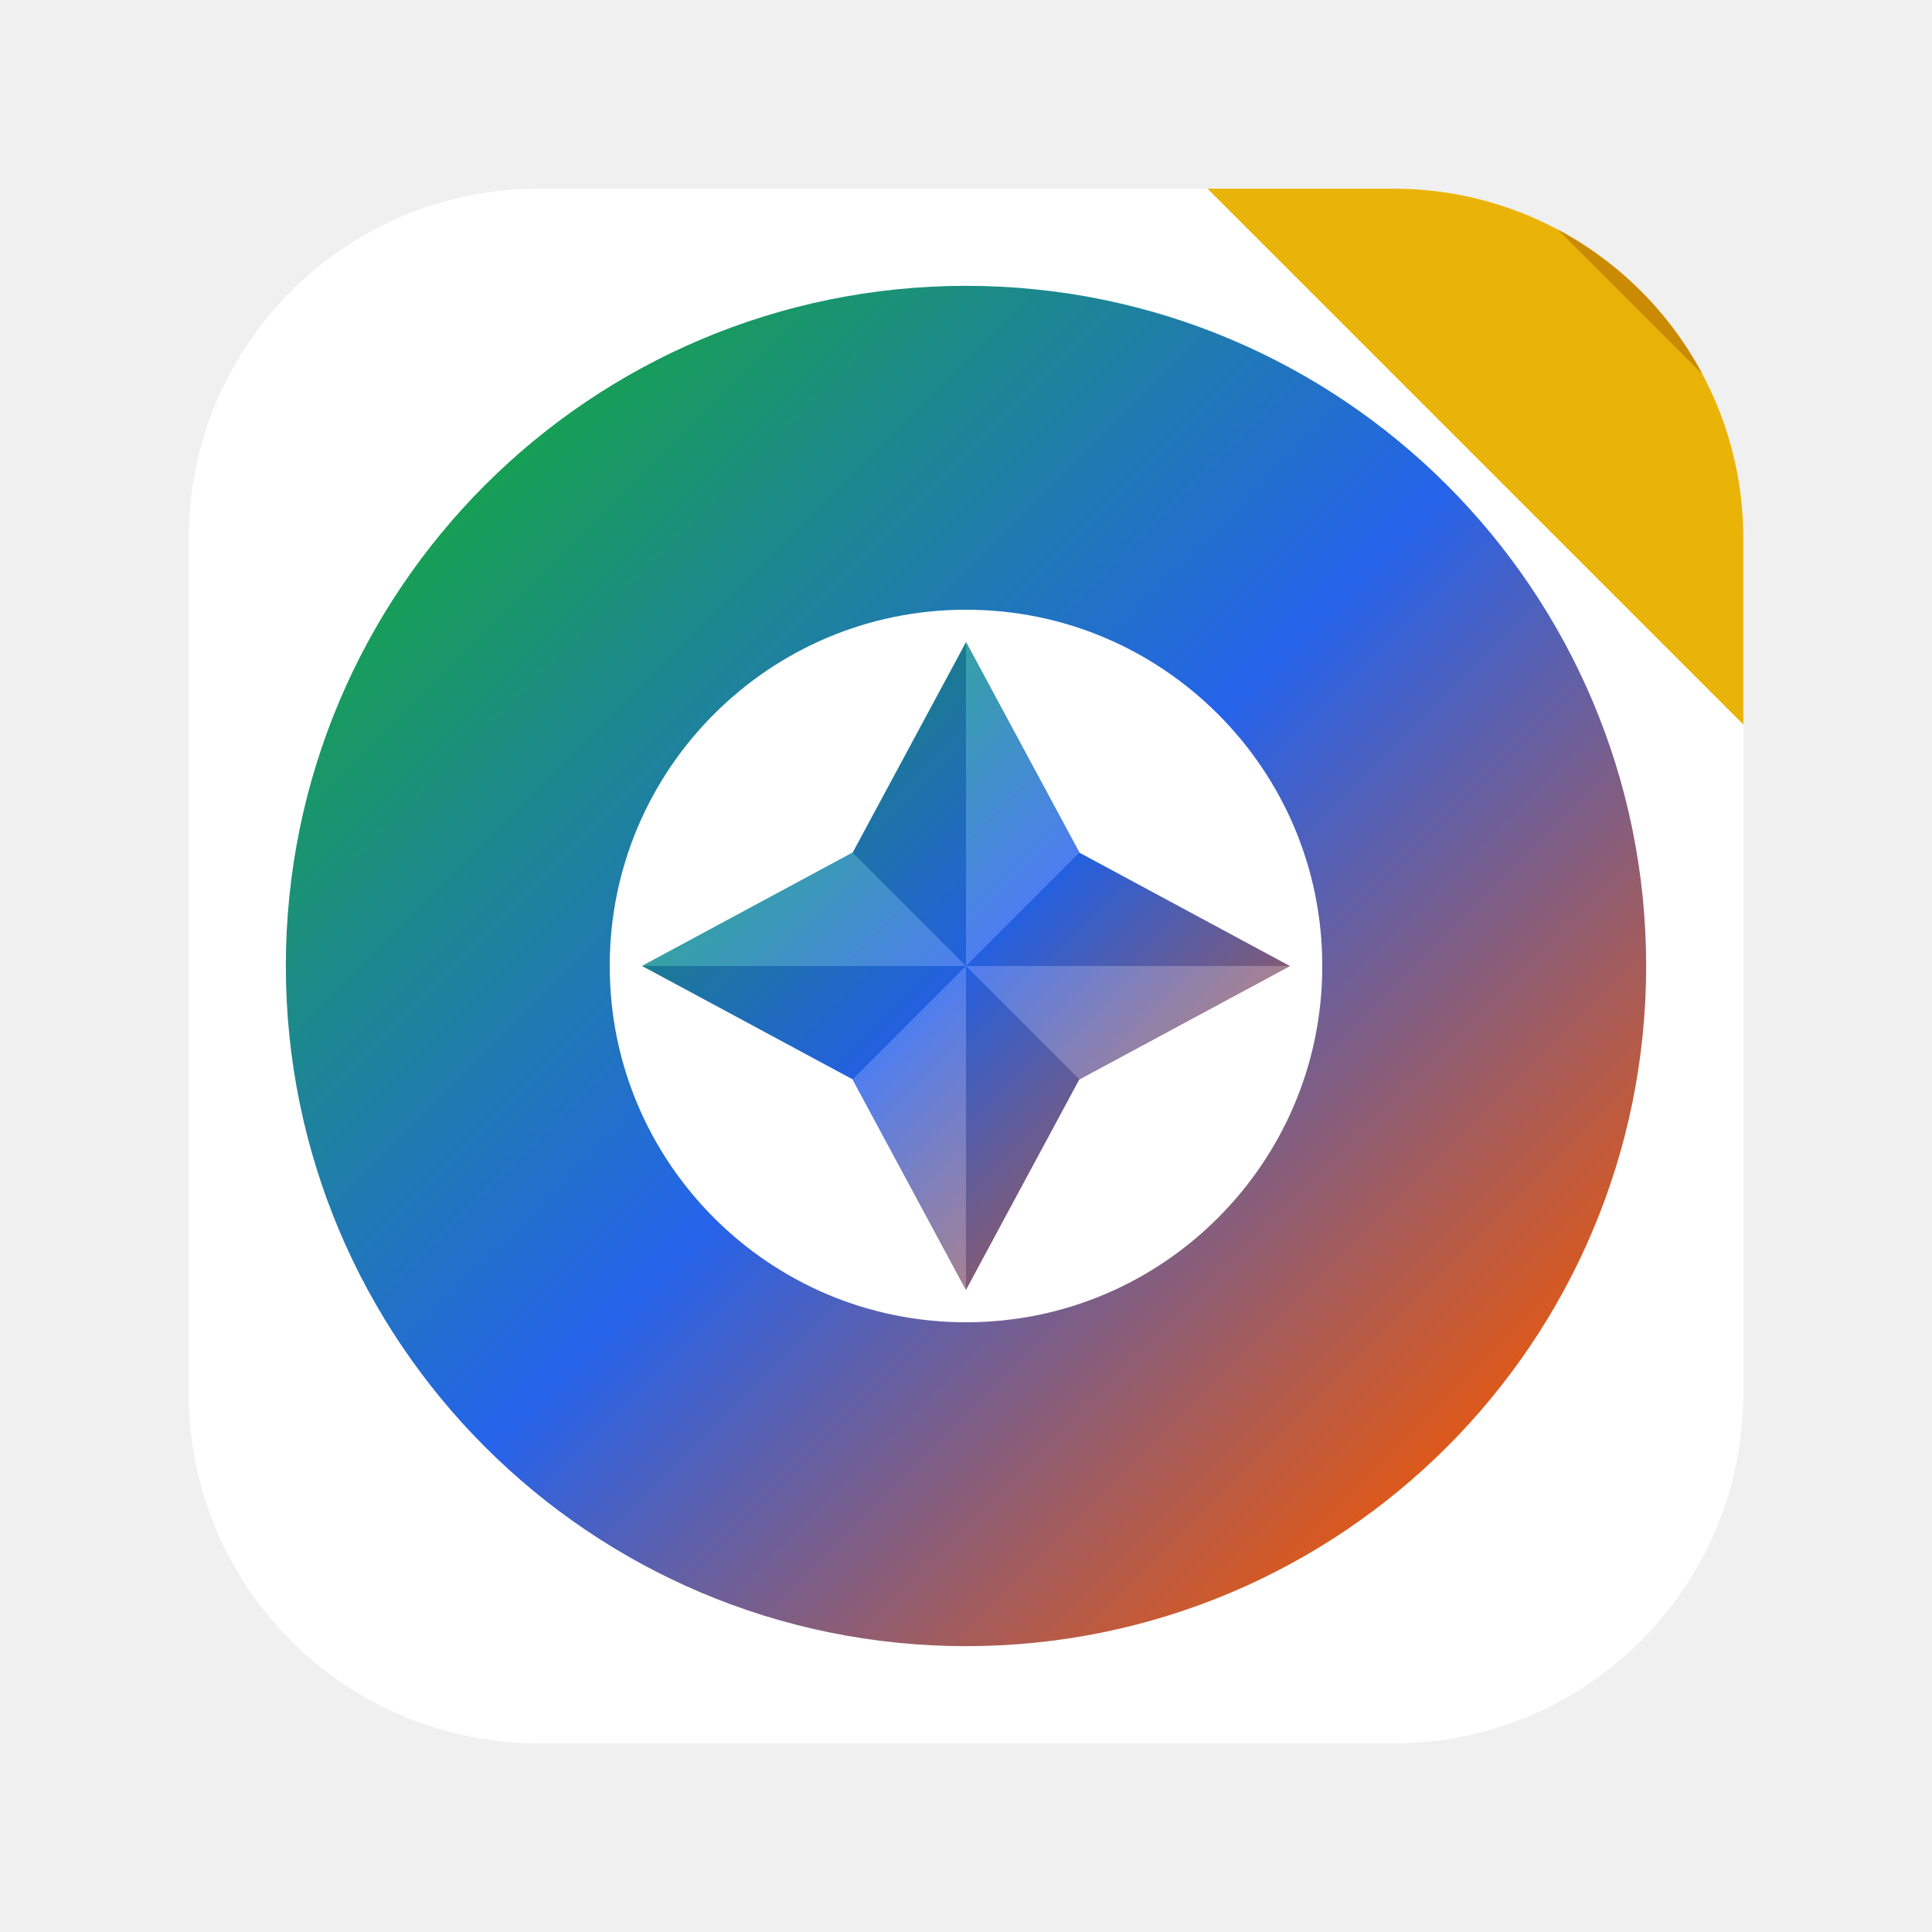
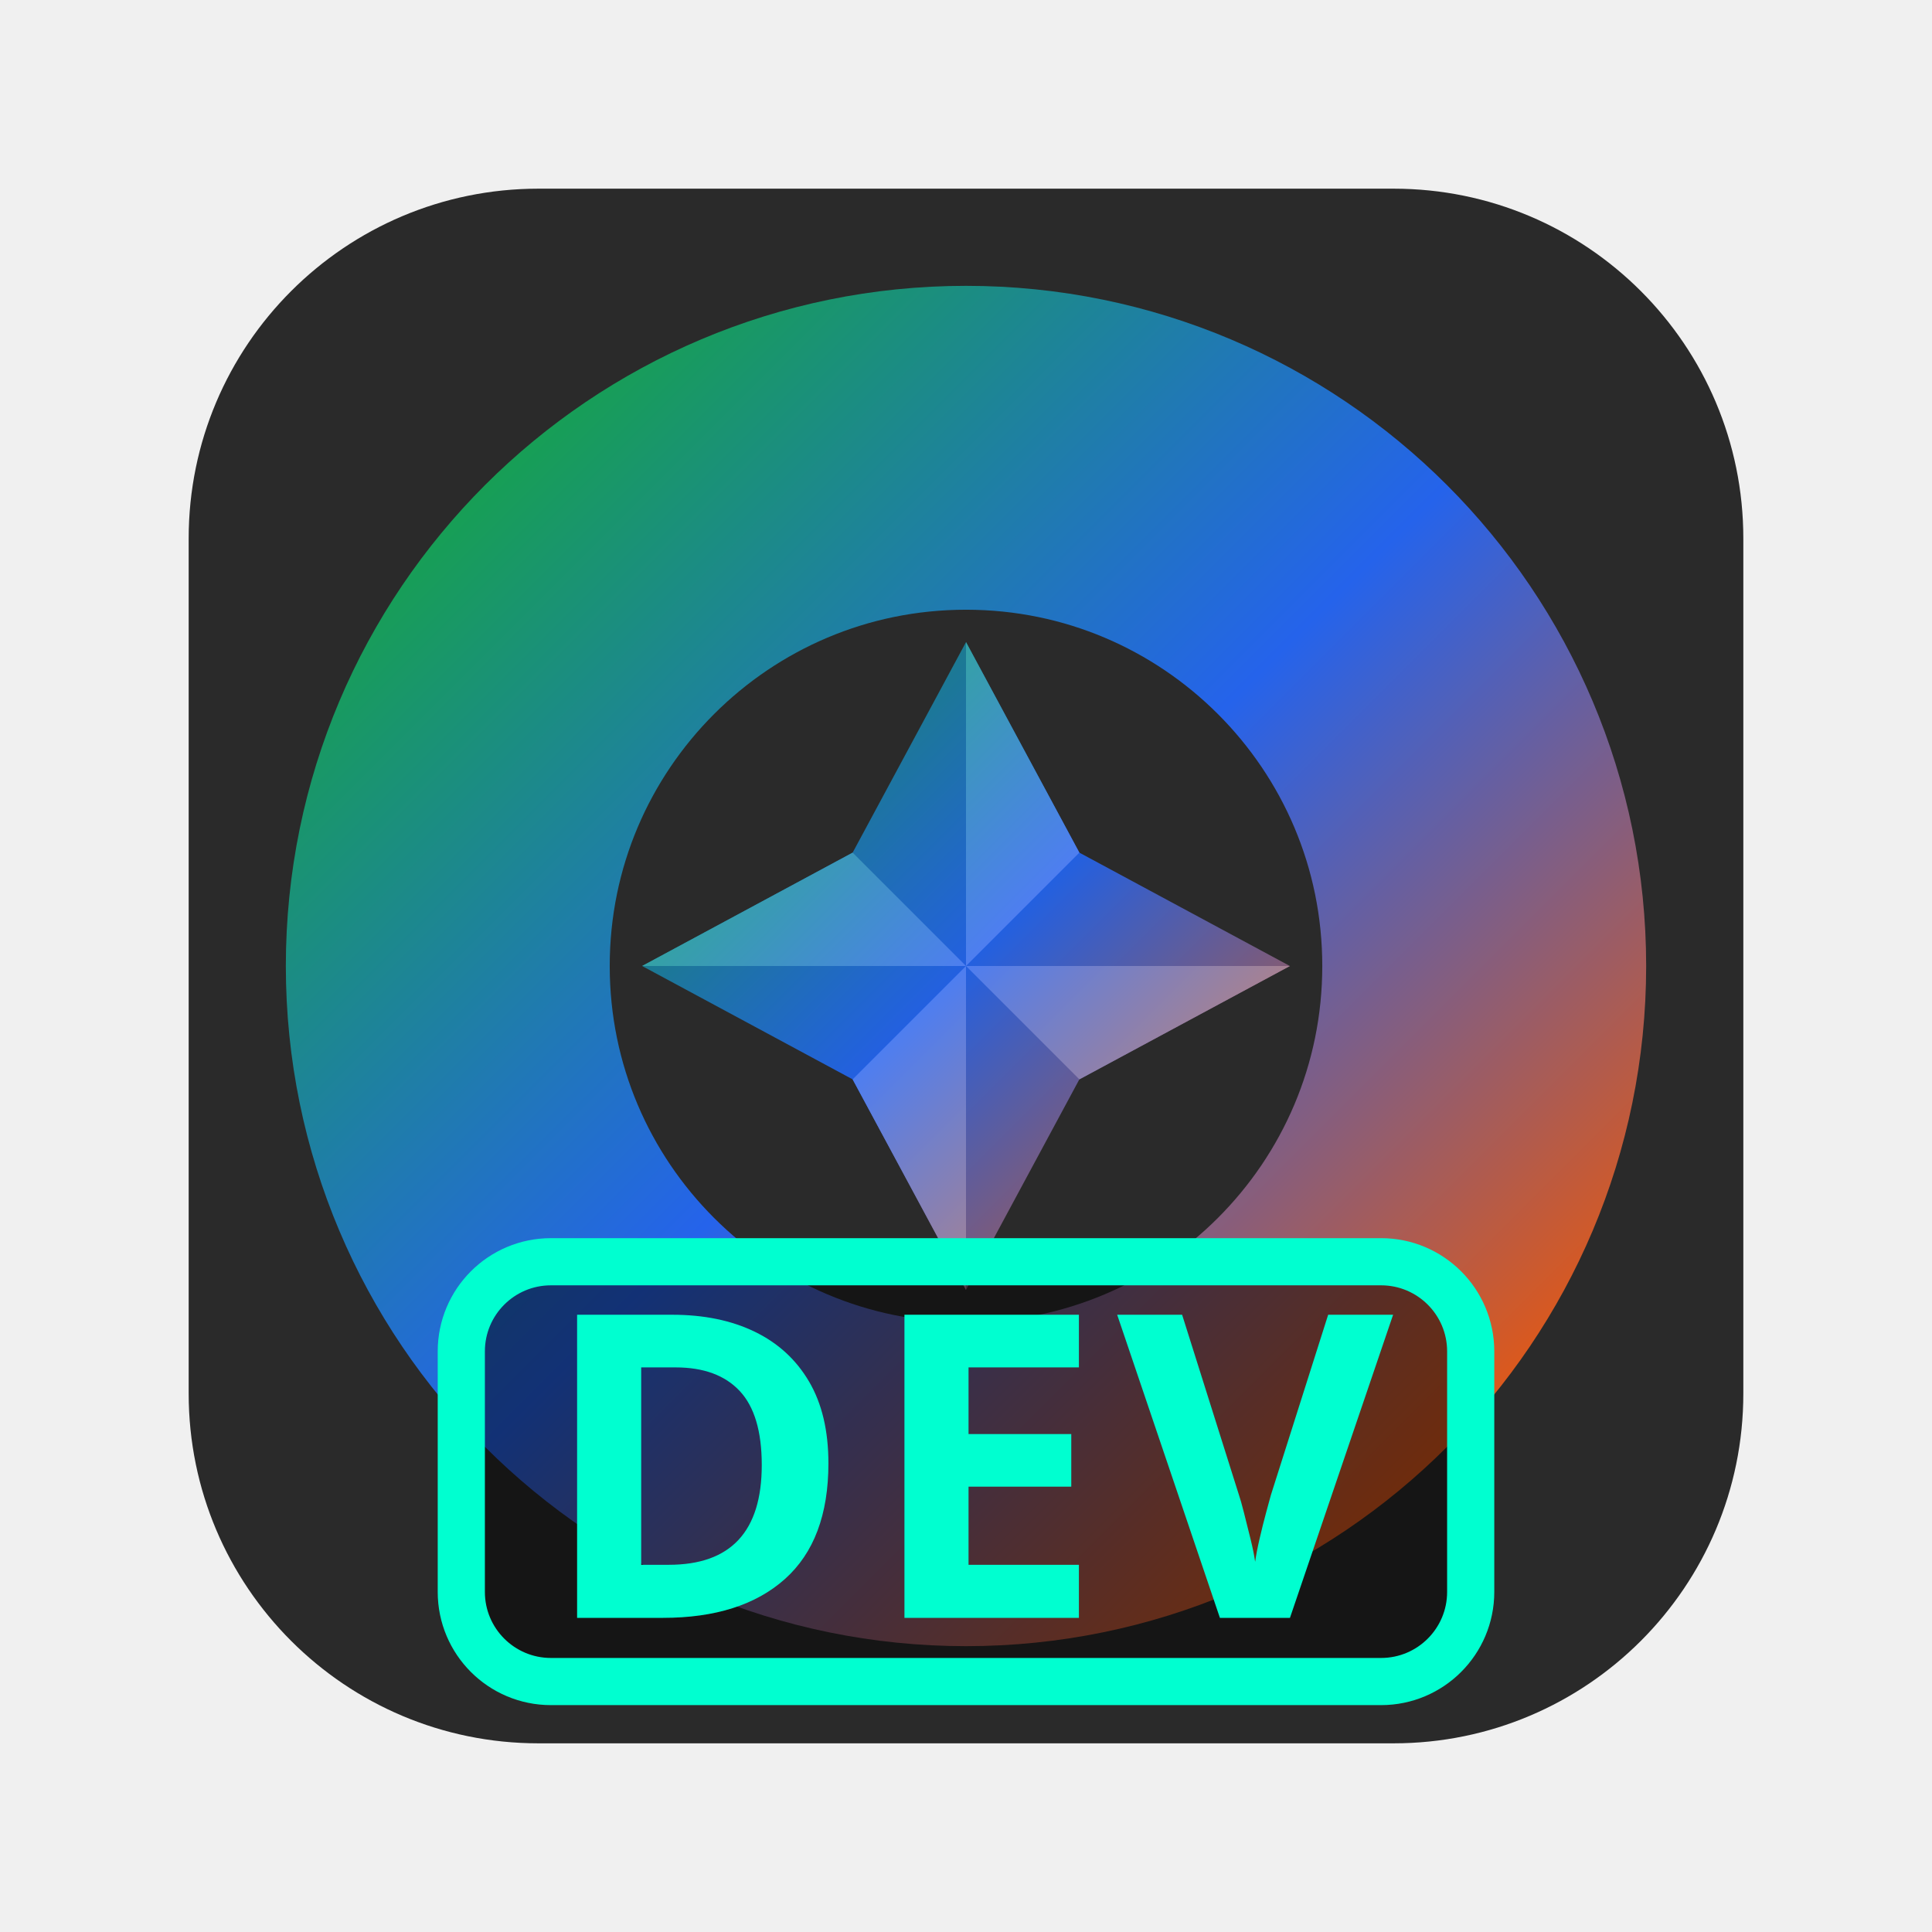
<svg xmlns="http://www.w3.org/2000/svg" viewBox="0 0 1024 1024" width="1024" height="1024">
  <defs>
    <linearGradient id="grad" x1="0%" y1="0%" y2="100%" x2="100%">
      <stop offset="0%" stop-color="#16a34a" />
      <stop offset="50%" stop-color="#2563eb" />
      <stop offset="100%" stop-color="#ea580c" />
    </linearGradient>
    <linearGradient id="gradDark" x1="0%" y1="0%" x2="100%" y2="100%">
      <stop offset="0%" stop-color="#149442" />
      <stop offset="50%" stop-color="#2360e0" />
      <stop offset="100%" stop-color="#df550b" />
    </linearGradient>
    <linearGradient id="gradLight" x1="0%" y1="0%" x2="100%" y2="100%">
      <stop offset="0%" stop-color="#1ac55a" />
      <stop offset="50%" stop-color="#4e7ef0" />
      <stop offset="100%" stop-color="#ff8533" />
    </linearGradient>
-     <clipPath id="plate">
-       <rect x="100" y="100" width="824" height="824" rx="185.4" ry="185.4" />
-     </clipPath>
  </defs>
-   <rect x="100" y="100" width="824" height="824" rx="185.4" ry="185.4" fill="#ffffff" />
+   <rect x="100" y="100" width="824" height="824" rx="185.4" ry="185.4" fill="#2a2a2a" />
  <g transform="translate(512 512) scale(0.858333)">
    <path d="M 0 -200 L -70 -70 L -200 0 L -70 70 L 0 200 L 70 70 L 200 0 L 70 -70 Z" fill="url(#gradDark)" />
    <path d="M 0 -200 L 70 -70 L 0 0 Z M 200 0 L 70 70 L 0 0 Z M 0 200 L -70 70 L 0 0 Z M -200 0 L -70 -70 L 0 0 Z" fill="url(#gradLight)" />
  </g>
  <circle cx="512" cy="512" r="274.667" fill="none" stroke="url(#grad)" stroke-width="171.667" stroke-linecap="round" />
-   <g clip-path="url(#plate)">
-     <polygon points="640,100 924,100 924,384" fill="#eab308" />
-     <polygon points="924,100 924,220 804,100" fill="#ca8a04" />
+   <g transform="translate(512 780)">
+     <rect x="-267.5" y="-111.25" width="535" height="222.5" rx="47.5" fill="rgba(0,0,0,0.5)" stroke="#00ffd0" stroke-width="25" />
+     <text x="0" y="77.5" text-anchor="middle" font-family="Arial Rounded MT Bold, Avenir Next Rounded, Hiragino Maru Gothic ProN, Avenir Next, sans-serif" font-size="225" font-weight="700" letter-spacing="7" fill="#00ffd0">DEV</text>
  </g>
</svg>
